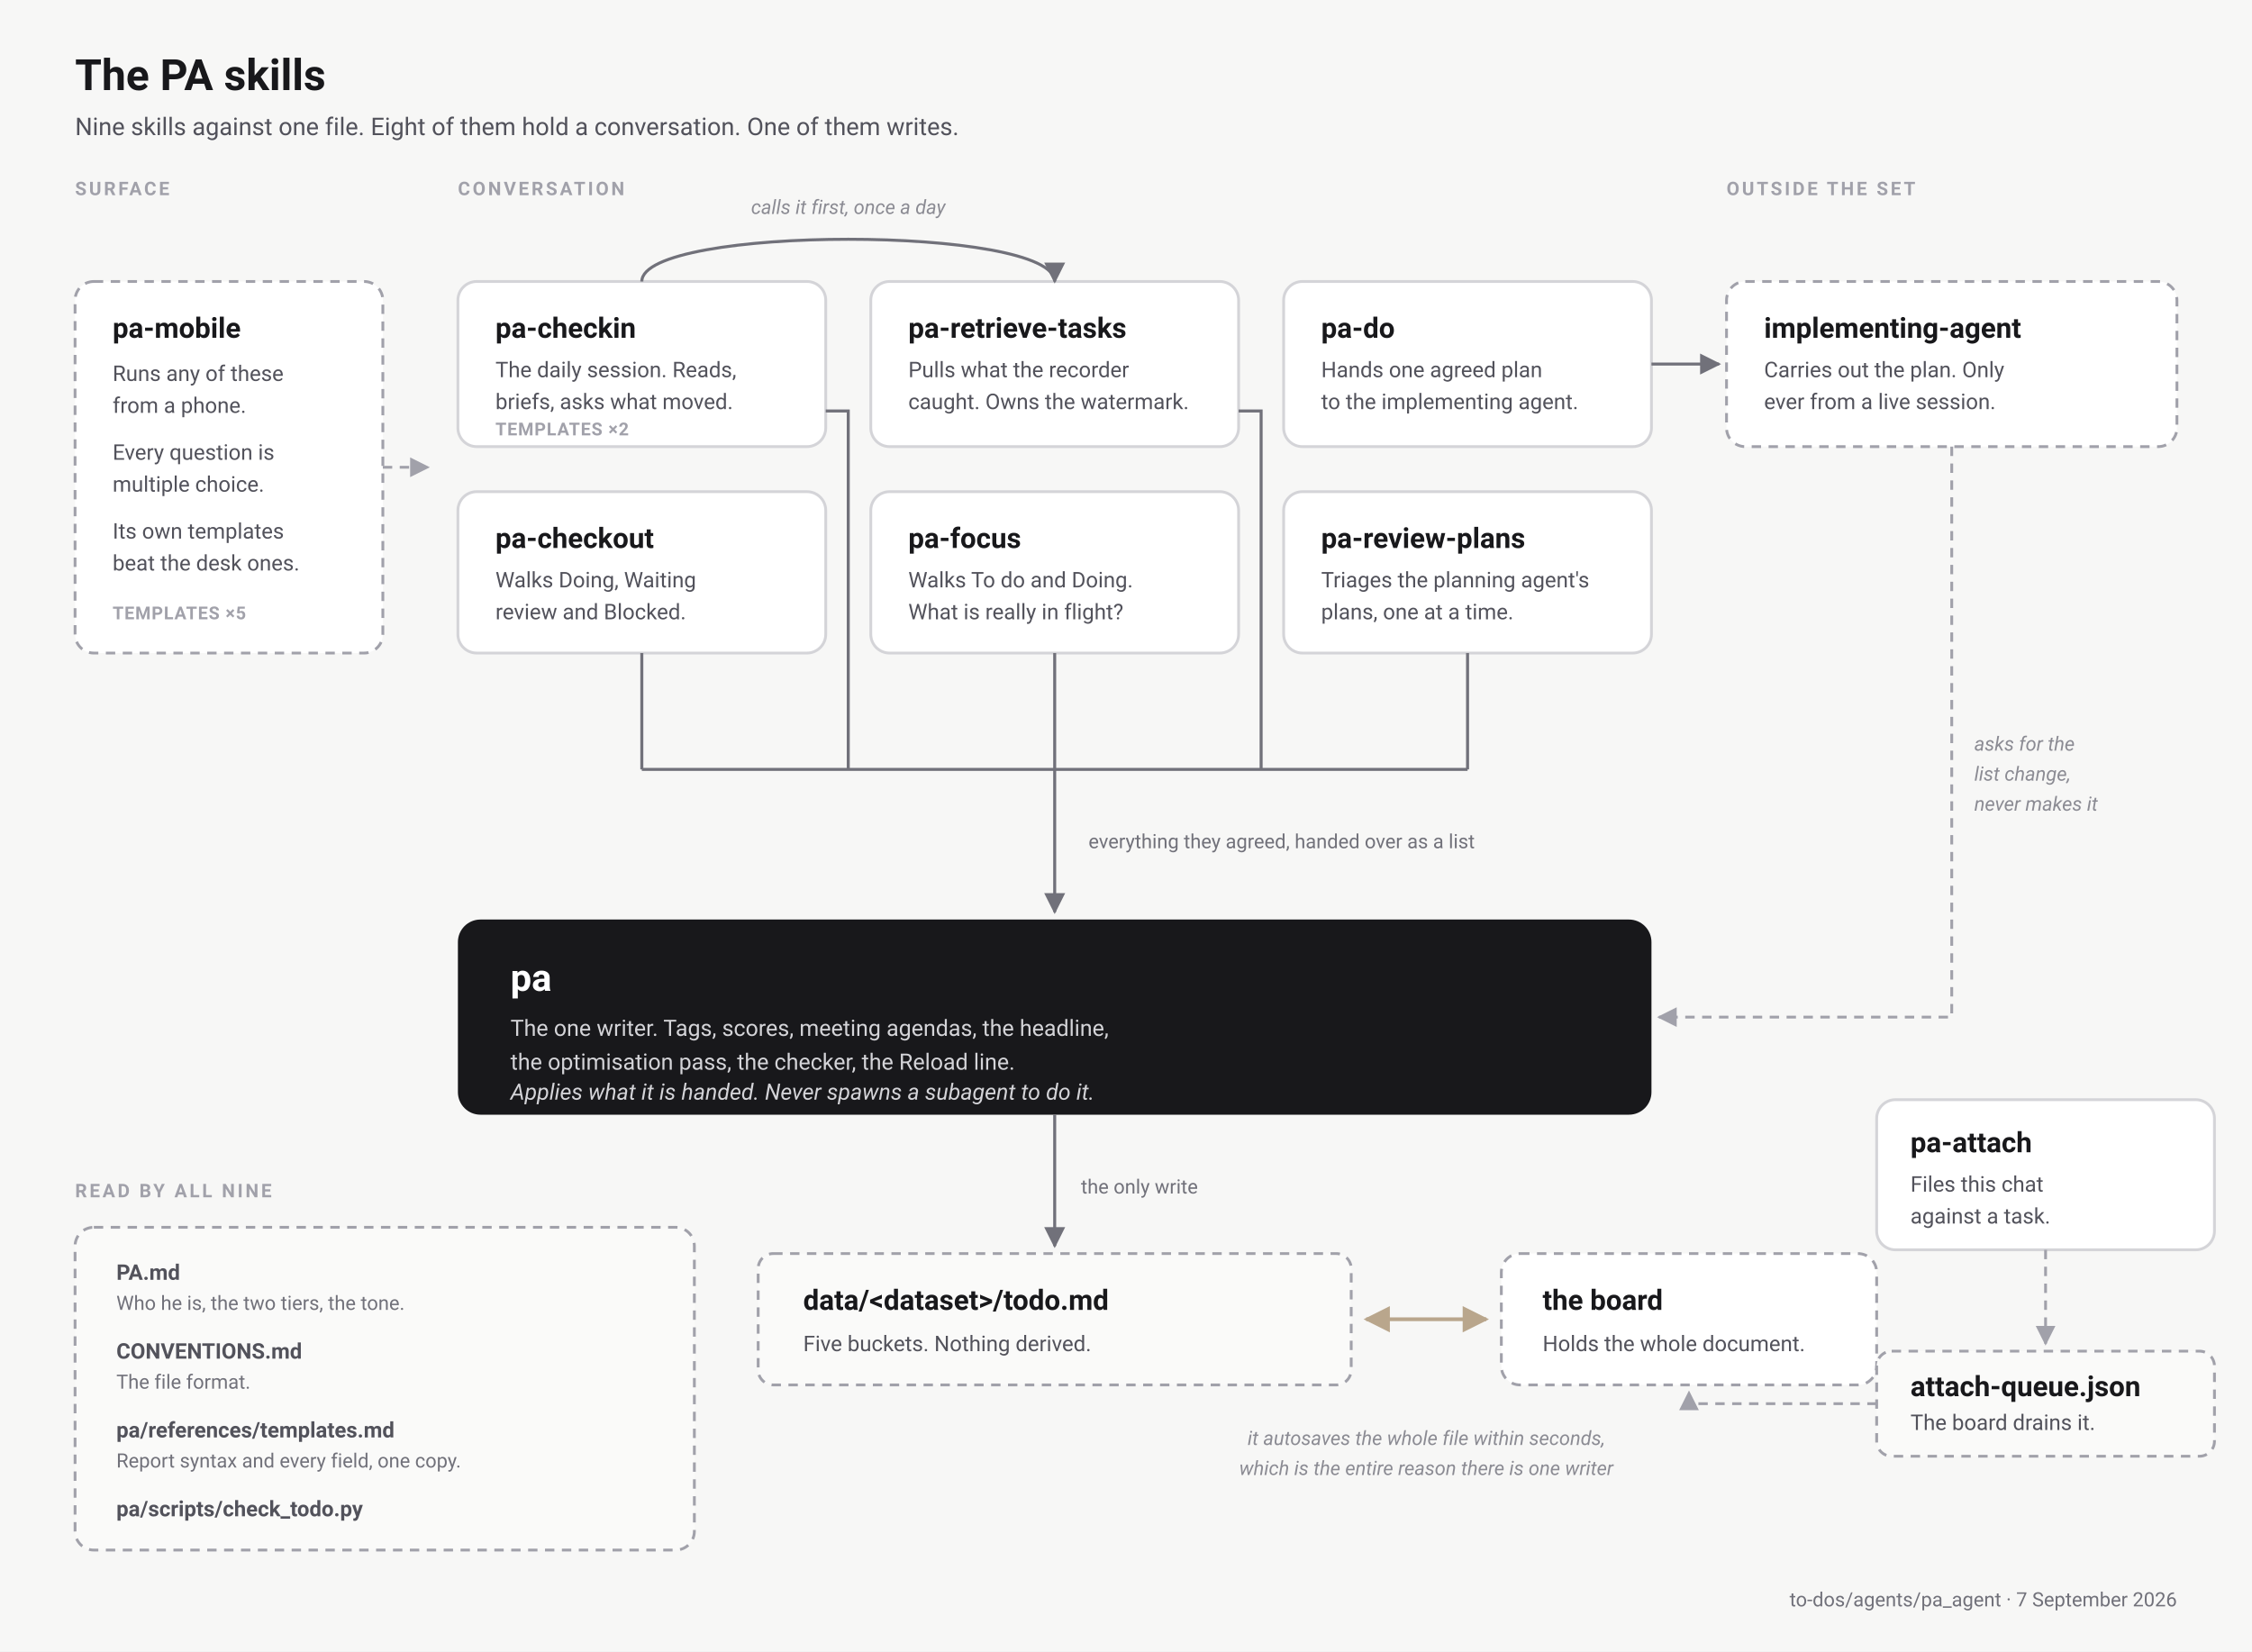
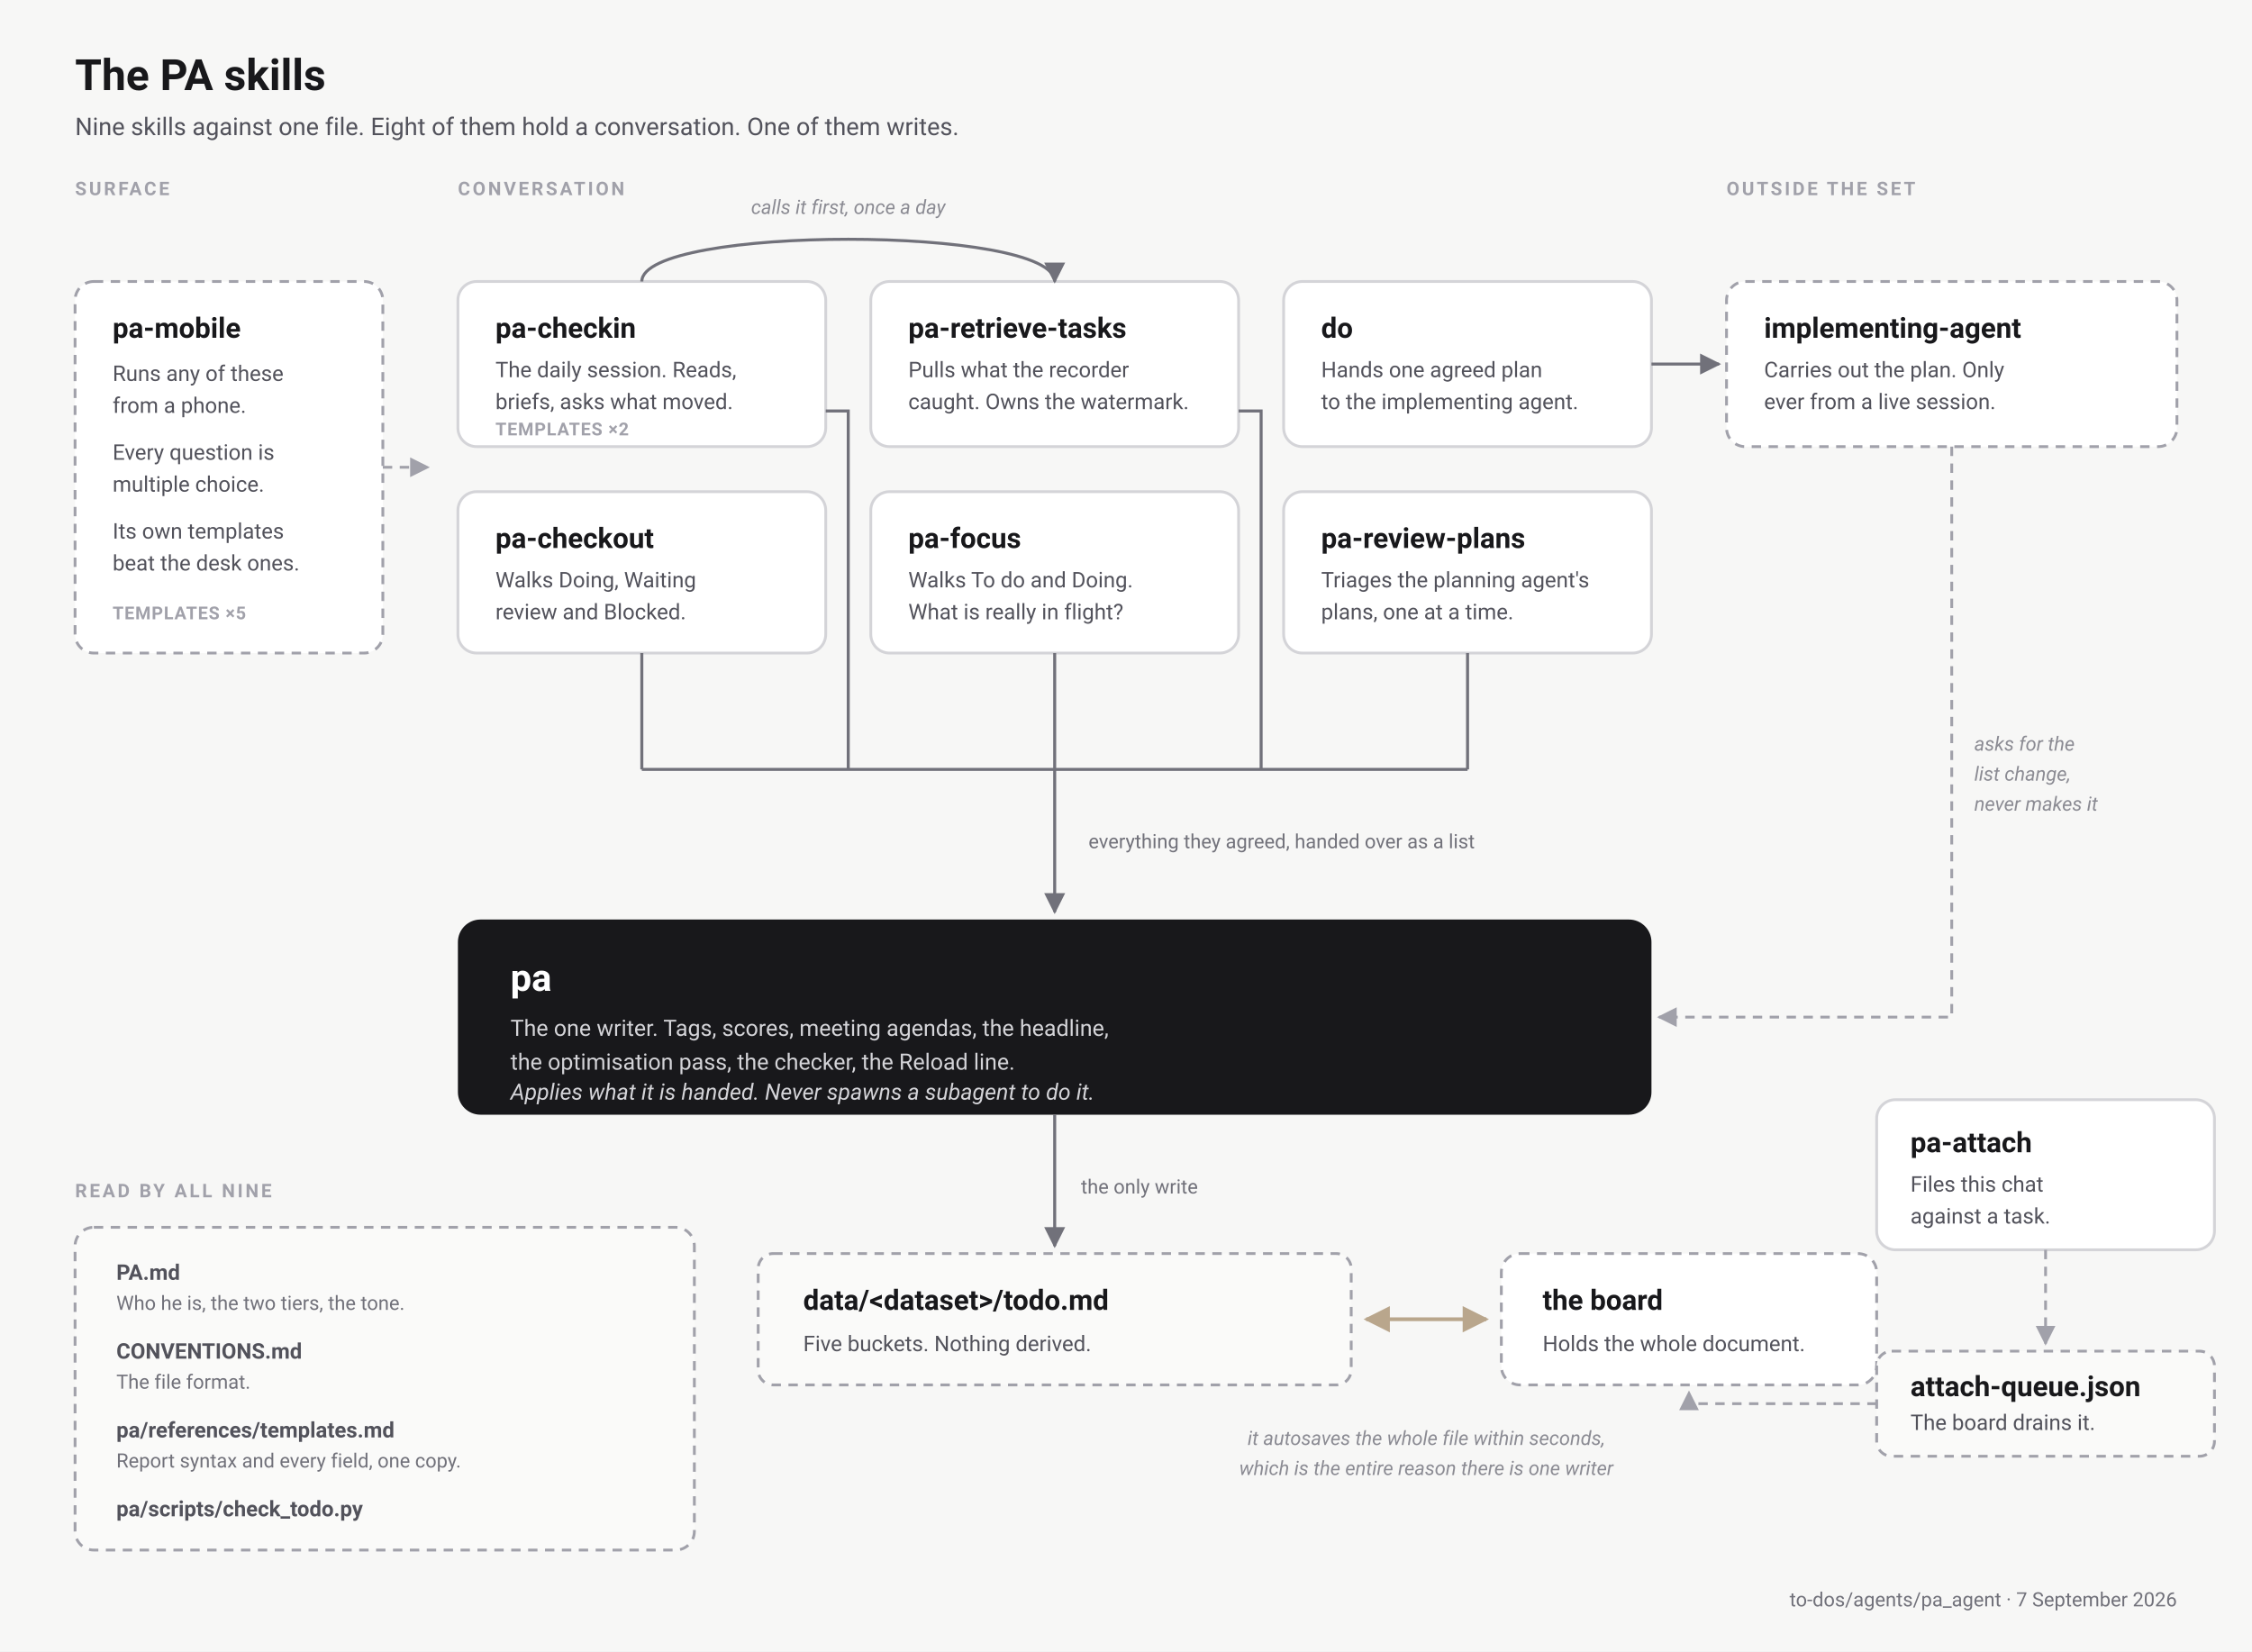
<svg xmlns="http://www.w3.org/2000/svg" viewBox="0 0 1200 880" width="1200" height="880" font-family="ui-sans-serif, -apple-system, 'Segoe UI', Roboto, Helvetica, Arial, sans-serif">
  <defs>
    <marker id="a" viewBox="0 0 10 10" refX="9" refY="5" markerWidth="7" markerHeight="7" orient="auto-start-reverse">
      <path d="M0,0 L10,5 L0,10 z" fill="#71717a" />
    </marker>
    <marker id="aw" viewBox="0 0 10 10" refX="9" refY="5" markerWidth="7" markerHeight="7" orient="auto-start-reverse">
      <path d="M0,0 L10,5 L0,10 z" fill="#b9a68c" />
    </marker>
    <marker id="ad" viewBox="0 0 10 10" refX="9" refY="5" markerWidth="7" markerHeight="7" orient="auto-start-reverse">
      <path d="M0,0 L10,5 L0,10 z" fill="#a1a1aa" />
    </marker>
    <style>
      .card  { fill:#ffffff; stroke:#d4d4d8; stroke-width:1.5; }
      .file  { fill:#fafaf9; stroke:#a1a1aa; stroke-width:1.5; stroke-dasharray:5 4; }
      .ghost { fill:#ffffff; stroke:#a1a1aa; stroke-width:1.5; stroke-dasharray:5 4; }
      .hub   { fill:#18181b; }
      .name  { font-size:15px; font-weight:650; fill:#18181b; }
      .namew { font-size:20px; font-weight:650; fill:#ffffff; }
      .sub   { font-size:11.5px; fill:#52525b; }
      .subw  { font-size:12px; fill:#d4d4d8; }
      .lbl   { font-size:10.5px; fill:#71717a; }
      .lbli  { font-size:10.5px; fill:#8b8b93; font-style:italic; }
      .ttl   { font-size:23px; font-weight:680; fill:#18181b; }
      .dek   { font-size:13px; fill:#52525b; }
      .kick  { font-size:10px; font-weight:700; fill:#a1a1aa; letter-spacing:1.3px; }
      .flow  { stroke:#71717a; stroke-width:1.6; fill:none; }
      .flowd { stroke:#a1a1aa; stroke-width:1.5; fill:none; stroke-dasharray:5 4; }
      .tag   { font-size:9.5px; font-weight:650; fill:#a1a1aa; letter-spacing:.4px; }
    </style>
  </defs>
  <rect width="1200" height="880" fill="#f7f7f6" />
  <text class="ttl" x="40" y="48">The PA skills</text>
  <text class="dek" x="40" y="72">Nine skills against one file. Eight of them hold a conversation. One of them writes.</text>
  <text class="kick" x="40" y="104">SURFACE</text>
  <text class="kick" x="244" y="104">CONVERSATION</text>
  <text class="kick" x="920" y="104">OUTSIDE THE SET</text>
  <rect class="ghost" x="40" y="150" width="164" height="198" rx="10" />
  <text class="name" x="60" y="180">pa-mobile</text>
  <text class="sub" x="60" y="203">Runs any of these</text>
  <text class="sub" x="60" y="220">from a phone.</text>
  <text class="sub" x="60" y="245">Every question is</text>
  <text class="sub" x="60" y="262">multiple choice.</text>
  <text class="sub" x="60" y="287">Its own templates</text>
  <text class="sub" x="60" y="304">beat the desk ones.</text>
  <text class="tag" x="60" y="330">TEMPLATES ×5</text>
  <path class="flowd" d="M204 249 H228" marker-end="url(#ad)" />
  <rect class="card" x="244" y="150" width="196" height="88" rx="10" />
  <text class="name" x="264" y="180">pa-checkin</text>
  <text class="sub" x="264" y="201">The daily session. Reads,</text>
  <text class="sub" x="264" y="218">briefs, asks what moved.</text>
  <text class="tag" x="264" y="232">TEMPLATES ×2</text>
  <rect class="card" x="464" y="150" width="196" height="88" rx="10" />
  <text class="name" x="484" y="180">pa-retrieve-tasks</text>
  <text class="sub" x="484" y="201">Pulls what the recorder</text>
  <text class="sub" x="484" y="218">caught. Owns the watermark.</text>
  <rect class="card" x="684" y="150" width="196" height="88" rx="10" />
-   <text class="name" x="704" y="180">pa-do</text>
+   <text class="name" x="704" y="180">do</text>
  <text class="sub" x="704" y="201">Hands one agreed plan</text>
  <text class="sub" x="704" y="218">to the implementing agent.</text>
  <path class="flow" d="M342 150 C342 120, 562 120, 562 150" marker-end="url(#a)" />
  <text class="lbli" x="452" y="114" text-anchor="middle">calls it first, once a day</text>
  <rect class="card" x="244" y="262" width="196" height="86" rx="10" />
  <text class="name" x="264" y="292">pa-checkout</text>
  <text class="sub" x="264" y="313">Walks Doing, Waiting</text>
  <text class="sub" x="264" y="330">review and Blocked.</text>
  <rect class="card" x="464" y="262" width="196" height="86" rx="10" />
  <text class="name" x="484" y="292">pa-focus</text>
  <text class="sub" x="484" y="313">Walks To do and Doing.</text>
  <text class="sub" x="484" y="330">What is really in flight?</text>
  <rect class="card" x="684" y="262" width="196" height="86" rx="10" />
  <text class="name" x="704" y="292">pa-review-plans</text>
  <text class="sub" x="704" y="313">Triages the planning agent's</text>
  <text class="sub" x="704" y="330">plans, one at a time.</text>
  <rect class="ghost" x="920" y="150" width="240" height="88" rx="10" />
  <text class="name" x="940" y="180">implementing-agent</text>
  <text class="sub" x="940" y="201">Carries out the plan. Only</text>
  <text class="sub" x="940" y="218">ever from a live session.</text>
  <path class="flow" d="M880 194 H916" marker-end="url(#a)" />
  <path class="flowd" d="M1040 238 V542 H884" marker-end="url(#ad)" />
  <text class="lbli" x="1052" y="400">asks for the</text>
  <text class="lbli" x="1052" y="416">list change,</text>
  <text class="lbli" x="1052" y="432">never makes it</text>
  <path class="flow" d="M440 219 H452 V410" />
  <path class="flow" d="M660 219 H672 V410" />
  <path class="flow" d="M342 348 V410" />
  <path class="flow" d="M562 348 V410" />
  <path class="flow" d="M782 348 V410" />
  <path class="flow" d="M342 410 H782" />
  <path class="flow" d="M562 410 V486" marker-end="url(#a)" />
  <text class="lbl" x="580" y="452">everything they agreed, handed over as a list</text>
  <rect class="hub" x="244" y="490" width="636" height="104" rx="12" />
  <text class="namew" x="272" y="528">pa</text>
  <text class="subw" x="272" y="552">The one writer. Tags, scores, meeting agendas, the headline,</text>
  <text class="subw" x="272" y="570">the optimisation pass, the checker, the Reload line.</text>
  <text class="subw" x="272" y="586" font-style="italic" fill="#9a9aa2">Applies what it is handed. Never spawns a subagent to do it.</text>
  <path class="flow" d="M562 594 V664" marker-end="url(#a)" />
  <text class="lbl" x="576" y="636">the only write</text>
  <rect class="file" x="404" y="668" width="316" height="70" rx="8" />
  <text class="name" x="428" y="698">data/&lt;dataset&gt;/todo.md</text>
  <text class="sub" x="428" y="720">Five buckets. Nothing derived.</text>
  <rect class="ghost" x="800" y="668" width="200" height="70" rx="10" />
  <text class="name" x="822" y="698">the board</text>
  <text class="sub" x="822" y="720">Holds the whole document.</text>
  <path d="M792 703 H728" stroke="#b9a68c" stroke-width="2" fill="none" marker-end="url(#aw)" marker-start="url(#aw)" />
  <text class="lbli" x="760" y="770" text-anchor="middle">it autosaves the whole file within seconds,</text>
  <text class="lbli" x="760" y="786" text-anchor="middle">which is the entire reason there is one writer</text>
  <rect class="card" x="1000" y="586" width="180" height="80" rx="10" />
  <text class="name" x="1018" y="614">pa-attach</text>
  <text class="sub" x="1018" y="635">Files this chat</text>
  <text class="sub" x="1018" y="652">against a task.</text>
  <rect class="file" x="1000" y="720" width="180" height="56" rx="8" />
  <text class="name" x="1018" y="744" font-size="13">attach-queue.json</text>
  <text class="sub" x="1018" y="762">The board drains it.</text>
  <path class="flowd" d="M1090 666 V716" marker-end="url(#ad)" />
  <path class="flowd" d="M1000 748 H900 V742" marker-end="url(#ad)" />
  <text class="kick" x="40" y="638">READ BY ALL NINE</text>
  <rect class="file" x="40" y="654" width="330" height="172" rx="10" />
  <text class="sub" x="62" y="682" font-weight="650" fill="#18181b">PA.md</text>
  <text class="lbl" x="62" y="698">Who he is, the two tiers, the tone.</text>
  <text class="sub" x="62" y="724" font-weight="650" fill="#18181b">CONVENTIONS.md</text>
  <text class="lbl" x="62" y="740">The file format.</text>
  <text class="sub" x="62" y="766" font-weight="650" fill="#18181b">pa/references/templates.md</text>
  <text class="lbl" x="62" y="782">Report syntax and every field, one copy.</text>
  <text class="sub" x="62" y="808" font-weight="650" fill="#18181b">pa/scripts/check_todo.py</text>
  <text class="lbl" x="1160" y="856" text-anchor="end">to-dos/agents/pa_agent · 7 September 2026</text>
</svg>
